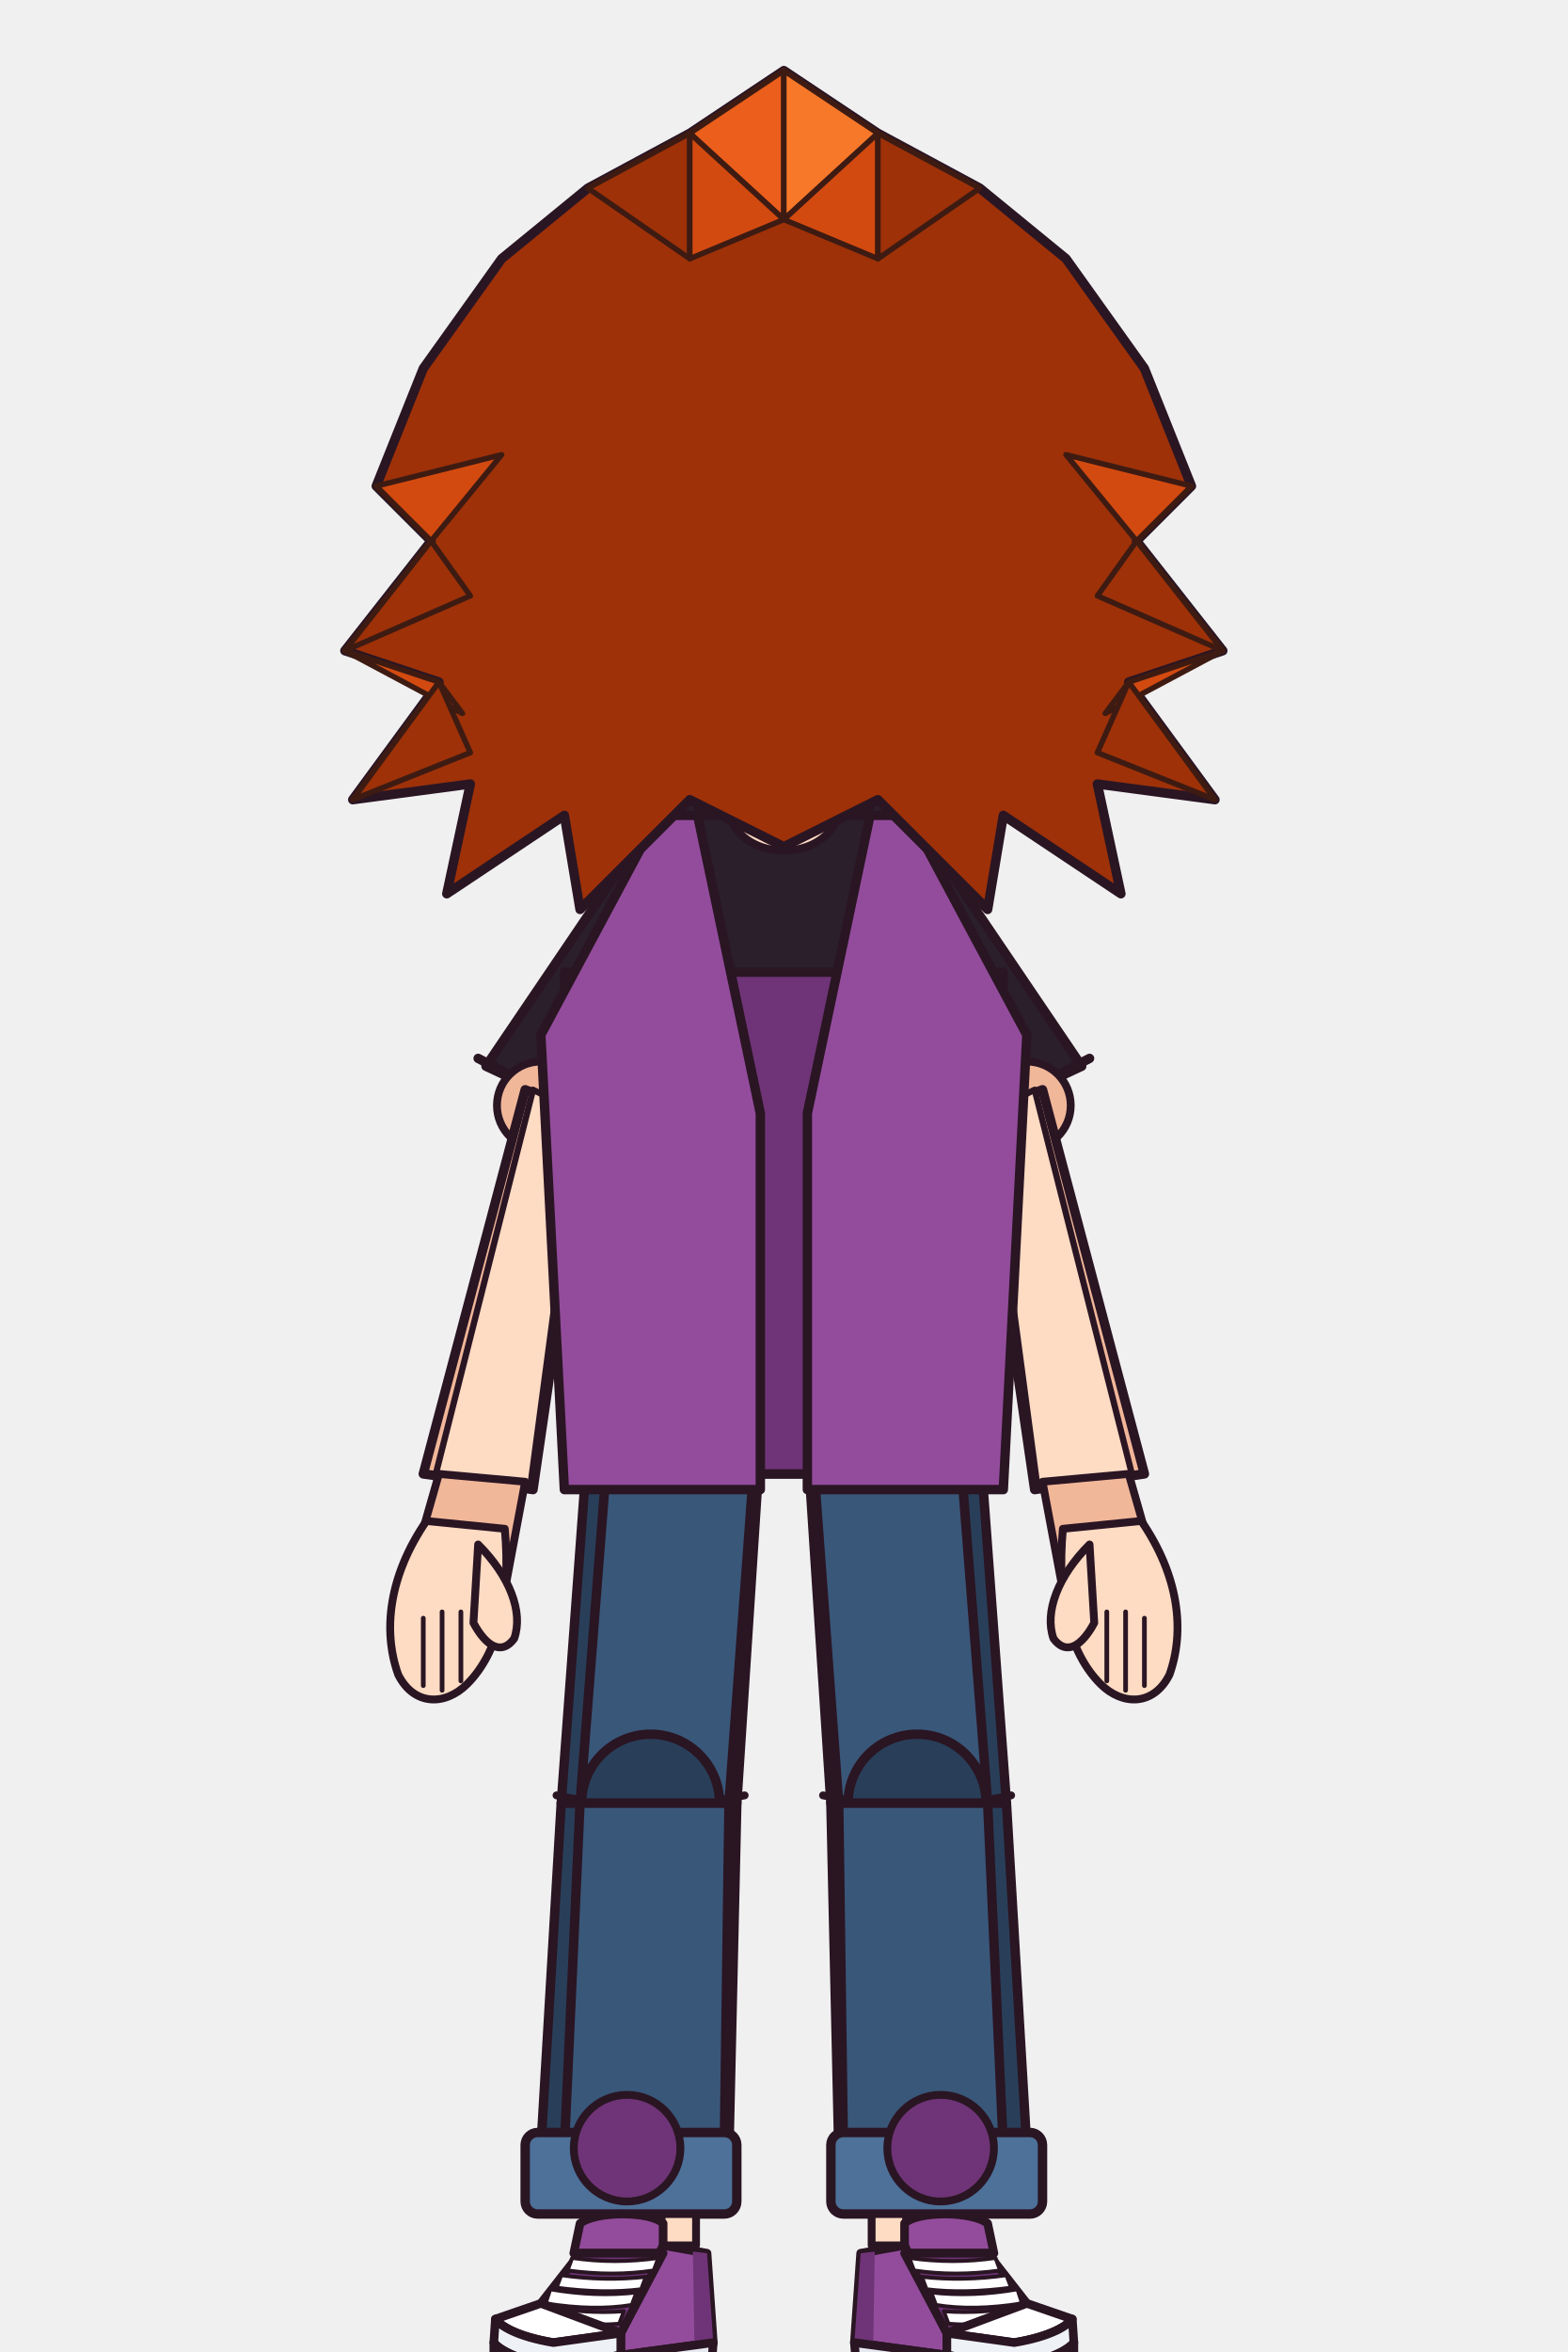
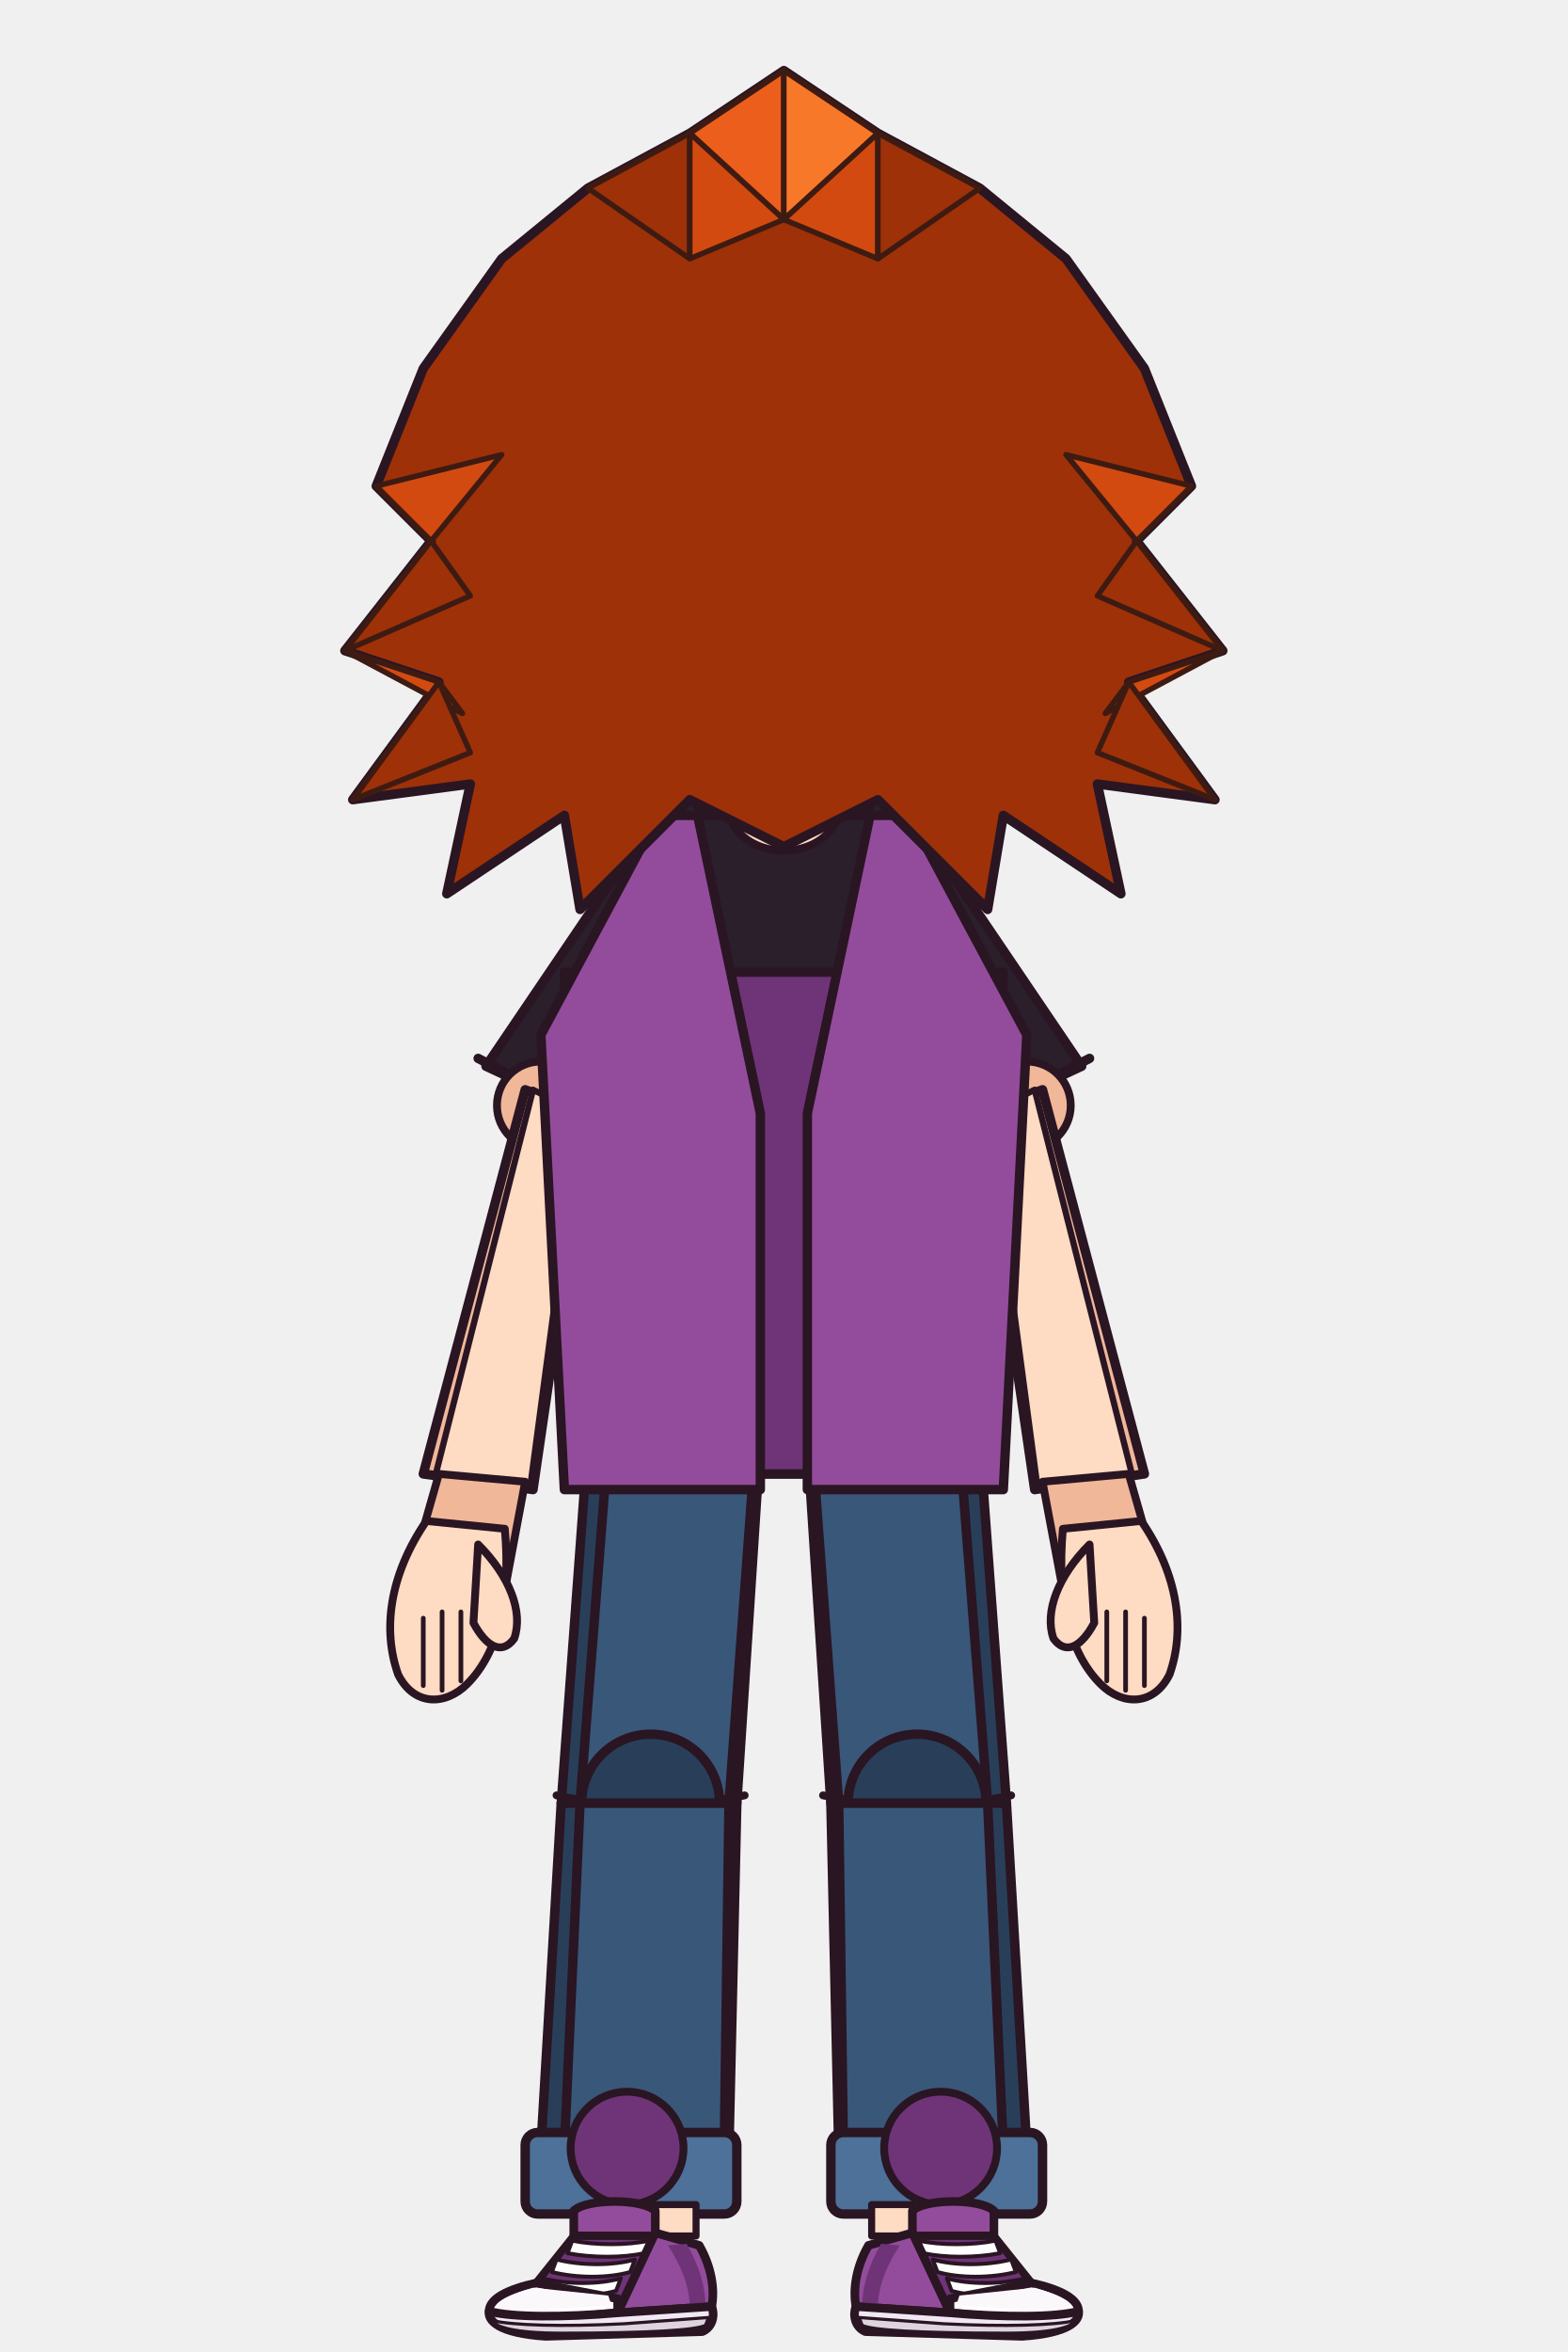
<svg xmlns="http://www.w3.org/2000/svg" viewBox="0 0 1000 1500" width="1000" height="1500">
  <rect width="1000" height="1500" fill="none" />
  <g id="character_root">
    <g id="fk_leg_r" transform="rotate(0.0, 565, 930)">
      <g id="layer_leg_upper_right">
        <circle cx="565" cy="930" r="48" fill="#293f59" stroke="#2a1523" stroke-width="6" />
        <path fill="#293f59" stroke="#2a1523" stroke-width="6" stroke-linecap="round" stroke-linejoin="round" d="M515 920 L530 1150 L642 1150 L625 920 Z" />
        <path fill="#395779" stroke="#2a1523" stroke-width="6" stroke-linecap="round" stroke-linejoin="round" d="M518 920 L535 1150 L630 1150 L612 920 Z" />
        <path fill="#293f59" stroke="#2a1523" stroke-width="5" stroke-linecap="round" d="M525 1145 Q585 1158 645 1145" />
      </g>
      <g id="fk_leg_lower_r" transform="rotate(0.0, 585, 1150)">
        <g id="layer_leg_lower_right">
          <circle cx="585" cy="1150" r="44" fill="#293f59" stroke="#2a1523" stroke-width="6" />
          <path fill="#293f59" stroke="#2a1523" stroke-width="6" stroke-linecap="round" stroke-linejoin="round" d="M530 1150 L535 1370 L655 1370 L642 1150 Z" />
          <path fill="#395779" stroke="#2a1523" stroke-width="6" stroke-linecap="round" stroke-linejoin="round" d="M535 1150 L538 1370 L640 1370 L630 1150 Z" />
          <rect x="530" y="1360" width="135" height="52" rx="8" fill="#4d7199" stroke="#2a1523" stroke-width="6" />
        </g>
        <g id="fk_shoe_r" transform="rotate(0.0, 600, 1380)">
          <g id="layer_shoe_right">
-             <circle cx="600" cy="1370" r="34" fill="#6f3477" stroke="#2a1523" stroke-width="5" />
-             <path fill="#fedbc3" stroke="#2a1523" stroke-width="5" stroke-linecap="round" stroke-linejoin="round" d="M578 1412 L556 1412 L556 1432 L578 1432 Z" />
-             <path fill="#934c9c" stroke="#2a1523" stroke-width="5.5" stroke-linecap="round" stroke-linejoin="round" d="M630 1418 C620 1410 585 1410 577 1418 L577 1437 L634 1437 Z" />
-             <path fill="#934c9c" stroke="#2a1523" stroke-width="5.5" stroke-linecap="round" stroke-linejoin="round" d="M577 1432 L549 1437 L545 1494 L604 1502 L604 1488 Z" />
-             <path fill="#6f3477" d="M558 1436 L549 1437 L545 1494 L557 1497 Z" />
-             <path fill="#6f3477" stroke="#2a1523" stroke-width="5.5" stroke-linecap="round" stroke-linejoin="round" d="M630 1437 L577 1437 L604 1488 L655 1469 Z" />
-             <path fill="#ffffff" stroke="#2a1523" stroke-width="2.5" stroke-linejoin="round" d="M635 1440 Q608 1444 580 1440 L583 1448 Q609 1452 638 1448 Z" />
-             <path fill="#ffffff" stroke="#2a1523" stroke-width="2.5" stroke-linejoin="round" d="M642 1451 Q614 1455 588 1452 L591 1460 Q615 1463 645 1459 Z" />
-             <path fill="#ffffff" stroke="#2a1523" stroke-width="2.5" stroke-linejoin="round" d="M649 1460 Q620 1465 594 1462 L597 1470 Q621 1474 652 1469 Z" />
-             <path fill="#ffffff" stroke="#2a1523" stroke-width="2.5" stroke-linejoin="round" d="M656 1470 Q628 1476 602 1474 L605 1482 Q629 1484 659 1478 Z" />
-             <path fill="#ffffff" stroke="#2a1523" stroke-width="5.5" stroke-linecap="round" stroke-linejoin="round" d="M655 1469 L604 1488 L647 1494 C671 1490 681 1483 684 1479 Z" />
-             <path fill="#eef2f6" stroke="#2a1523" stroke-width="5.5" stroke-linecap="round" stroke-linejoin="round" d="M684 1479 C681 1483 671 1490 647 1494 L604 1488 L604 1502 L647 1509 C671 1505 682 1498 685 1494 Z" />
-             <path fill="#f0e8f2" stroke="#2a1523" stroke-width="5.5" stroke-linecap="round" stroke-linejoin="round" d="M685 1494 C682 1498 671 1505 647 1509 L604 1502 L604 1526 L655 1533 C674 1530 684 1520 685 1508 Z" />
-             <path fill="#e6eaef" stroke="#2a1523" stroke-width="5.5" stroke-linecap="round" stroke-linejoin="round" d="M604 1502 L545 1494 L546 1506 L590 1530 L604 1526 Z" />
-             <line x1="604" y1="1502" x2="604" y2="1526" stroke="#2a1523" stroke-width="4.5" stroke-linecap="round" />
+             <circle cx="600" cy="1370" r="36" fill="#6f3477" stroke="#2a1523" stroke-width="5" />
+             <path fill="#fedbc3" stroke="#2a1523" stroke-width="4.5" stroke-linecap="round" stroke-linejoin="round" d="M582 1406 L556 1406 L556 1426 L582 1426 Z" />
+             <path fill="#934c9c" stroke="#2a1523" stroke-width="5.5" stroke-linecap="round" stroke-linejoin="round" d="M634 1410 C626 1402 590 1402 582 1410 L582 1426 L634 1426 Z" />
+             <path fill="#6f3477" stroke="#2a1523" stroke-width="5" stroke-linecap="round" stroke-linejoin="round" d="M634 1426 L582 1426 L606 1474 L658 1456 Z" />
+             <path fill="#ffffff" stroke="#2a1523" stroke-width="2.5" stroke-linejoin="round" d="M635 1429 C620 1432 600 1432 586 1429 L589 1437 C603 1440 622 1440 638 1437 Z" />
+             <path fill="#ffffff" stroke="#2a1523" stroke-width="2.5" stroke-linejoin="round" d="M645 1441 C629 1445 609 1445 595 1441 L598 1449 C612 1453 632 1453 648 1449 Z" />
+             <path fill="#ffffff" stroke="#2a1523" stroke-width="2.5" stroke-linejoin="round" d="M654 1453 C638 1457 618 1457 604 1453 L607 1461 C621 1465 641 1465 657 1461 Z" />
+             <path fill="#934c9c" stroke="#2a1523" stroke-width="5.5" stroke-linecap="round" stroke-linejoin="round" d="M582 1424 L554 1432 C546 1446 544 1460 546 1471 L606 1475 L582 1424 Z" />
+             <path fill="#6f3477" d="M562 1431 C554 1445 550 1458 550 1471 L560 1472 C560 1458 566 1444 574 1432 Z" />
+             <path fill="#ffffff" stroke="#2a1523" stroke-width="5.5" stroke-linecap="round" stroke-linejoin="round" d="M658 1456 C676 1460 688 1466 688 1474 C688 1478 678 1481 650 1479 L606 1475 L606 1466 Z" />
+             <path fill="#fbf8fc" d="M660 1459 C674 1463 684 1468 684 1474 L652 1473 L610 1470 L612 1464 Z" />
+             <path fill="#f0e8f2" stroke="#2a1523" stroke-width="5.5" stroke-linecap="round" stroke-linejoin="round" d="M688 1474 C689 1480 682 1488 652 1490 L552 1487 C545 1484 544 1476 546 1471 L606 1475 C640 1478 674 1478 688 1474 Z" />
+             <path fill="#ded4e0" stroke="#2a1523" stroke-width="2" stroke-linejoin="round" d="M686 1480 C672 1483 642 1484 602 1482 L548 1478 L550 1483 C556 1486 585 1488 642 1488 C672 1488 684 1484 686 1480 Z" />
          </g>
        </g>
      </g>
    </g>
    <g id="fk_leg_l" transform="rotate(0.0, 435, 930)">
      <g id="layer_leg_upper_left">
        <circle cx="435" cy="930" r="48" fill="#293f59" stroke="#2a1523" stroke-width="6" />
        <path fill="#293f59" stroke="#2a1523" stroke-width="6" stroke-linecap="round" stroke-linejoin="round" d="M375 920 L358 1150 L470 1150 L485 920 Z" />
        <path fill="#395779" stroke="#2a1523" stroke-width="6" stroke-linecap="round" stroke-linejoin="round" d="M388 920 L370 1150 L465 1150 L482 920 Z" />
        <path fill="#293f59" stroke="#2a1523" stroke-width="5" stroke-linecap="round" d="M355 1145 Q415 1158 475 1145" />
      </g>
      <g id="fk_leg_lower_l" transform="rotate(0.0, 415, 1150)">
        <g id="layer_leg_lower_left">
          <circle cx="415" cy="1150" r="44" fill="#293f59" stroke="#2a1523" stroke-width="6" />
          <path fill="#293f59" stroke="#2a1523" stroke-width="6" stroke-linecap="round" stroke-linejoin="round" d="M358 1150 L345 1370 L465 1370 L470 1150 Z" />
          <path fill="#395779" stroke="#2a1523" stroke-width="6" stroke-linecap="round" stroke-linejoin="round" d="M370 1150 L360 1370 L462 1370 L465 1150 Z" />
          <rect x="335" y="1360" width="135" height="52" rx="8" fill="#4d7199" stroke="#2a1523" stroke-width="6" />
        </g>
        <g id="fk_shoe_l" transform="rotate(0.0, 400, 1380)">
          <g id="layer_shoe_left">
-             <circle cx="400" cy="1370" r="34" fill="#6f3477" stroke="#2a1523" stroke-width="5" />
-             <path fill="#fedbc3" stroke="#2a1523" stroke-width="5" stroke-linecap="round" stroke-linejoin="round" d="M422 1412 L444 1412 L444 1432 L422 1432 Z" />
-             <path fill="#934c9c" stroke="#2a1523" stroke-width="5.5" stroke-linecap="round" stroke-linejoin="round" d="M370 1418 C380 1410 415 1410 423 1418 L423 1437 L366 1437 Z" />
-             <path fill="#934c9c" stroke="#2a1523" stroke-width="5.5" stroke-linecap="round" stroke-linejoin="round" d="M423 1432 L451 1437 L455 1494 L396 1502 L396 1488 Z" />
-             <path fill="#6f3477" d="M442 1436 L451 1437 L455 1494 L443 1497 Z" />
-             <path fill="#6f3477" stroke="#2a1523" stroke-width="5.5" stroke-linecap="round" stroke-linejoin="round" d="M370 1437 L423 1437 L396 1488 L345 1469 Z" />
-             <path fill="#ffffff" stroke="#2a1523" stroke-width="2.5" stroke-linejoin="round" d="M365 1440 Q392 1444 420 1440 L417 1448 Q391 1452 362 1448 Z" />
-             <path fill="#ffffff" stroke="#2a1523" stroke-width="2.5" stroke-linejoin="round" d="M358 1451 Q386 1455 412 1452 L409 1460 Q385 1463 355 1459 Z" />
-             <path fill="#ffffff" stroke="#2a1523" stroke-width="2.5" stroke-linejoin="round" d="M351 1460 Q380 1465 406 1462 L403 1470 Q379 1474 348 1469 Z" />
-             <path fill="#ffffff" stroke="#2a1523" stroke-width="2.5" stroke-linejoin="round" d="M344 1470 Q372 1476 398 1474 L395 1482 Q371 1484 341 1478 Z" />
-             <path fill="#ffffff" stroke="#2a1523" stroke-width="5.5" stroke-linecap="round" stroke-linejoin="round" d="M345 1469 L396 1488 L353 1494 C329 1490 319 1483 316 1479 Z" />
-             <path fill="#eef2f6" stroke="#2a1523" stroke-width="5.5" stroke-linecap="round" stroke-linejoin="round" d="M316 1479 C319 1483 329 1490 353 1494 L396 1488 L396 1502 L353 1509 C329 1505 318 1498 315 1494 Z" />
-             <path fill="#f0e8f2" stroke="#2a1523" stroke-width="5.5" stroke-linecap="round" stroke-linejoin="round" d="M315 1494 C318 1498 329 1505 353 1509 L396 1502 L396 1526 L345 1533 C326 1530 316 1520 315 1508 Z" />
-             <path fill="#e6eaef" stroke="#2a1523" stroke-width="5.5" stroke-linecap="round" stroke-linejoin="round" d="M396 1502 L455 1494 L454 1506 L410 1530 L396 1526 Z" />
-             <line x1="396" y1="1502" x2="396" y2="1526" stroke="#2a1523" stroke-width="4.5" stroke-linecap="round" />
+             <circle cx="400" cy="1370" r="36" fill="#6f3477" stroke="#2a1523" stroke-width="5" />
+             <path fill="#fedbc3" stroke="#2a1523" stroke-width="4.5" stroke-linecap="round" stroke-linejoin="round" d="M418 1406 L444 1406 L444 1426 L418 1426 Z" />
+             <path fill="#934c9c" stroke="#2a1523" stroke-width="5.5" stroke-linecap="round" stroke-linejoin="round" d="M366 1410 C374 1402 410 1402 418 1410 L418 1426 L366 1426 Z" />
+             <path fill="#6f3477" stroke="#2a1523" stroke-width="5" stroke-linecap="round" stroke-linejoin="round" d="M366 1426 L418 1426 L394 1474 L342 1456 Z" />
+             <path fill="#ffffff" stroke="#2a1523" stroke-width="2.5" stroke-linejoin="round" d="M365 1429 C380 1432 400 1432 414 1429 L411 1437 C397 1440 378 1440 362 1437 Z" />
+             <path fill="#ffffff" stroke="#2a1523" stroke-width="2.5" stroke-linejoin="round" d="M355 1441 C371 1445 391 1445 405 1441 L402 1449 C388 1453 368 1453 352 1449 Z" />
+             <path fill="#ffffff" stroke="#2a1523" stroke-width="2.5" stroke-linejoin="round" d="M346 1453 C362 1457 382 1457 396 1453 L393 1461 C379 1465 359 1465 343 1461 Z" />
+             <path fill="#934c9c" stroke="#2a1523" stroke-width="5.5" stroke-linecap="round" stroke-linejoin="round" d="M418 1424 L446 1432 C454 1446 456 1460 454 1471 L394 1475 L418 1424 Z" />
+             <path fill="#6f3477" d="M438 1431 C446 1445 450 1458 450 1471 L440 1472 C440 1458 434 1444 426 1432 Z" />
+             <path fill="#ffffff" stroke="#2a1523" stroke-width="5.5" stroke-linecap="round" stroke-linejoin="round" d="M342 1456 C324 1460 312 1466 312 1474 C312 1478 322 1481 350 1479 L394 1475 L394 1466 Z" />
+             <path fill="#fbf8fc" d="M340 1459 C326 1463 316 1468 316 1474 L348 1473 L390 1470 L388 1464 Z" />
+             <path fill="#f0e8f2" stroke="#2a1523" stroke-width="5.5" stroke-linecap="round" stroke-linejoin="round" d="M312 1474 C311 1480 318 1488 348 1490 L448 1487 C455 1484 456 1476 454 1471 L394 1475 C360 1478 326 1478 312 1474 Z" />
+             <path fill="#ded4e0" stroke="#2a1523" stroke-width="2" stroke-linejoin="round" d="M314 1480 C328 1483 358 1484 398 1482 L452 1478 L450 1483 C444 1486 415 1488 358 1488 C328 1488 316 1484 314 1480 Z" />
          </g>
        </g>
      </g>
    </g>
    <g id="fk_arm_r" transform="rotate(0.0, 585, 525)">
      <g id="layer_arm_upper_right">
        <circle cx="585" cy="525" r="32" fill="#2b1f2b" stroke="#2a1523" stroke-width="6" />
        <path fill="#2b1f2b" stroke="#2a1523" stroke-width="6" stroke-linecap="round" stroke-linejoin="round" d="M585 525 L690 680 L615 715 L565 550 Z" />
        <path fill="#2b1f2b" stroke="#2a1523" stroke-width="6" stroke-linecap="round" stroke-linejoin="round" d="M695 675 L612 718" />
      </g>
      <g id="fk_arm_lower_r" transform="rotate(0.0, 655, 705)">
        <g id="layer_arm_lower_right">
          <circle cx="655" cy="705" r="28" fill="#f1b799" stroke="#2a1523" stroke-width="5" />
          <path fill="#f1b799" stroke="#2a1523" stroke-width="6" stroke-linecap="round" stroke-linejoin="round" d="M665 695 L730 940 L660 950 L625 710 Z" />
          <path fill="#fedbc3" stroke="#2a1523" stroke-width="4" stroke-linecap="round" stroke-linejoin="round" d="M660 695 L722 940 L662 950 L630 710 Z" />
          <g id="girl_hand_r">
            <path fill="#f1b799" stroke="#2a1523" stroke-width="5" stroke-linecap="round" stroke-linejoin="round" d="M720 940 L740 1010 L680 1025 L665 945 Z" />
            <path fill="#fedbc3" stroke="#2a1523" stroke-width="5" stroke-linecap="round" stroke-linejoin="round" d="M728 970 C752 1005 756 1040 746 1068 C736 1088 716 1088 702 1074 C682 1054 674 1020 678 975 Z" />
            <path fill="#fedbc3" stroke="#2a1523" stroke-width="5" stroke-linecap="round" stroke-linejoin="round" d="M695 985 C675 1005 666 1028 672 1045 C680 1056 690 1050 698 1035 Z" />
            <line x1="730" y1="1075" x2="730" y2="1032" stroke="#2a1523" stroke-width="3" stroke-linecap="round" />
            <line x1="718" y1="1078" x2="718" y2="1028" stroke="#2a1523" stroke-width="3" stroke-linecap="round" />
            <line x1="706" y1="1072" x2="706" y2="1028" stroke="#2a1523" stroke-width="3" stroke-linecap="round" />
          </g>
        </g>
      </g>
    </g>
    <g id="fk_arm_l" transform="rotate(0.0, 415, 525)">
      <g id="layer_arm_upper_left">
        <circle cx="415" cy="525" r="32" fill="#2b1f2b" stroke="#2a1523" stroke-width="6" />
        <path fill="#2b1f2b" stroke="#2a1523" stroke-width="6" stroke-linecap="round" stroke-linejoin="round" d="M415 525 L310 680 L385 715 L435 550 Z" />
        <path fill="#2b1f2b" stroke="#2a1523" stroke-width="6" stroke-linecap="round" stroke-linejoin="round" d="M305 675 L388 718" />
      </g>
      <g id="fk_arm_lower_l" transform="rotate(0.0, 345, 705)">
        <g id="layer_arm_lower_left">
          <circle cx="345" cy="705" r="28" fill="#f1b799" stroke="#2a1523" stroke-width="5" />
          <path fill="#f1b799" stroke="#2a1523" stroke-width="6" stroke-linecap="round" stroke-linejoin="round" d="M335 695 L270 940 L340 950 L375 710 Z" />
          <path fill="#fedbc3" stroke="#2a1523" stroke-width="4" stroke-linecap="round" stroke-linejoin="round" d="M340 695 L278 940 L338 950 L370 710 Z" />
          <g id="girl_hand_l">
            <path fill="#f1b799" stroke="#2a1523" stroke-width="5" stroke-linecap="round" stroke-linejoin="round" d="M280 940 L260 1010 L320 1025 L335 945 Z" />
            <path fill="#fedbc3" stroke="#2a1523" stroke-width="5" stroke-linecap="round" stroke-linejoin="round" d="M272 970 C248 1005 244 1040 254 1068 C264 1088 284 1088 298 1074 C318 1054 326 1020 322 975 Z" />
            <path fill="#fedbc3" stroke="#2a1523" stroke-width="5" stroke-linecap="round" stroke-linejoin="round" d="M305 985 C325 1005 334 1028 328 1045 C320 1056 310 1050 302 1035 Z" />
            <line x1="270" y1="1075" x2="270" y2="1032" stroke="#2a1523" stroke-width="3" stroke-linecap="round" />
            <line x1="282" y1="1078" x2="282" y2="1028" stroke="#2a1523" stroke-width="3" stroke-linecap="round" />
            <line x1="294" y1="1072" x2="294" y2="1028" stroke="#2a1523" stroke-width="3" stroke-linecap="round" />
          </g>
        </g>
      </g>
    </g>
    <g id="layer_torso">
      <path fill="#2b1f2b" stroke="#2a1523" stroke-width="6" stroke-linecap="round" stroke-linejoin="round" d="M410 520 L370 940 L630 940 L590 520 Z" />
      <path fill="#fedbc3" stroke="#2a1523" stroke-width="5" stroke-linecap="round" stroke-linejoin="round" d="M465 520 C475 550 525 550 535 520 Z" />
      <path fill="#6f3477" stroke="#2a1523" stroke-width="6" stroke-linecap="round" stroke-linejoin="round" d="M360 620 L370 940 L630 940 L640 620 Z" />
      <path fill="#934c9c" stroke="#2a1523" stroke-width="6" stroke-linecap="round" stroke-linejoin="round" d="M420 520 L345 660 L360 950 L485 950 L485 710 L445 520 Z" />
      <path fill="#934c9c" stroke="#2a1523" stroke-width="6" stroke-linecap="round" stroke-linejoin="round" d="M580 520 L655 660 L640 950 L515 950 L515 710 L555 520 Z" />
    </g>
    <g id="fk_head" transform="rotate(0.0, 500, 520)">
      <g id="layer_head_back">
        <path fill="#9e3108" stroke="#2a1523" stroke-width="6" stroke-linecap="round" stroke-linejoin="round" d="M500 45 L440 85 L375 120 L320 165 L270 235 L240 310 L275 345 L220 415 L280 435 L225 510 L300 500 L285 570 L360 520 L370 580 L440 510 L500 540 L560 510 L630 580 L640 520 L715 570 L700 500 L775 510 L720 435 L780 415 L725 345 L760 310 L730 235 L680 165 L625 120 L560 85 Z" />
        <polygon points="240,310 275,345 320,290" fill="#d34a10" stroke="#3e1b12" stroke-width="3.5" stroke-linejoin="round" />
        <polygon points="275,345 220,415 300,380" fill="#9e3108" stroke="#3e1b12" stroke-width="3.5" stroke-linejoin="round" />
        <polygon points="220,415 280,435 295,455" fill="#d34a10" stroke="#3e1b12" stroke-width="3.5" stroke-linejoin="round" />
        <polygon points="280,435 225,510 300,480" fill="#9e3108" stroke="#3e1b12" stroke-width="3.5" stroke-linejoin="round" />
        <polygon points="760,310 725,345 680,290" fill="#d34a10" stroke="#3e1b12" stroke-width="3.5" stroke-linejoin="round" />
        <polygon points="725,345 780,415 700,380" fill="#9e3108" stroke="#3e1b12" stroke-width="3.5" stroke-linejoin="round" />
        <polygon points="780,415 720,435 705,455" fill="#d34a10" stroke="#3e1b12" stroke-width="3.5" stroke-linejoin="round" />
        <polygon points="720,435 775,510 700,480" fill="#9e3108" stroke="#3e1b12" stroke-width="3.5" stroke-linejoin="round" />
        <polygon points="500,45 440,85 500,140" fill="#eb5e1b" stroke="#3e1b12" stroke-width="3.5" stroke-linejoin="round" />
        <polygon points="500,45 500,140 560,85" fill="#f8782a" stroke="#3e1b12" stroke-width="3.5" stroke-linejoin="round" />
        <polygon points="440,85 375,120 440,165" fill="#9e3108" stroke="#3e1b12" stroke-width="3.5" stroke-linejoin="round" />
        <polygon points="440,85 440,165 500,140" fill="#d34a10" stroke="#3e1b12" stroke-width="3.5" stroke-linejoin="round" />
        <polygon points="560,85 500,140 560,165" fill="#d34a10" stroke="#3e1b12" stroke-width="3.5" stroke-linejoin="round" />
        <polygon points="560,85 625,120 560,165" fill="#9e3108" stroke="#3e1b12" stroke-width="3.5" stroke-linejoin="round" />
      </g>
    </g>
  </g>
</svg>
